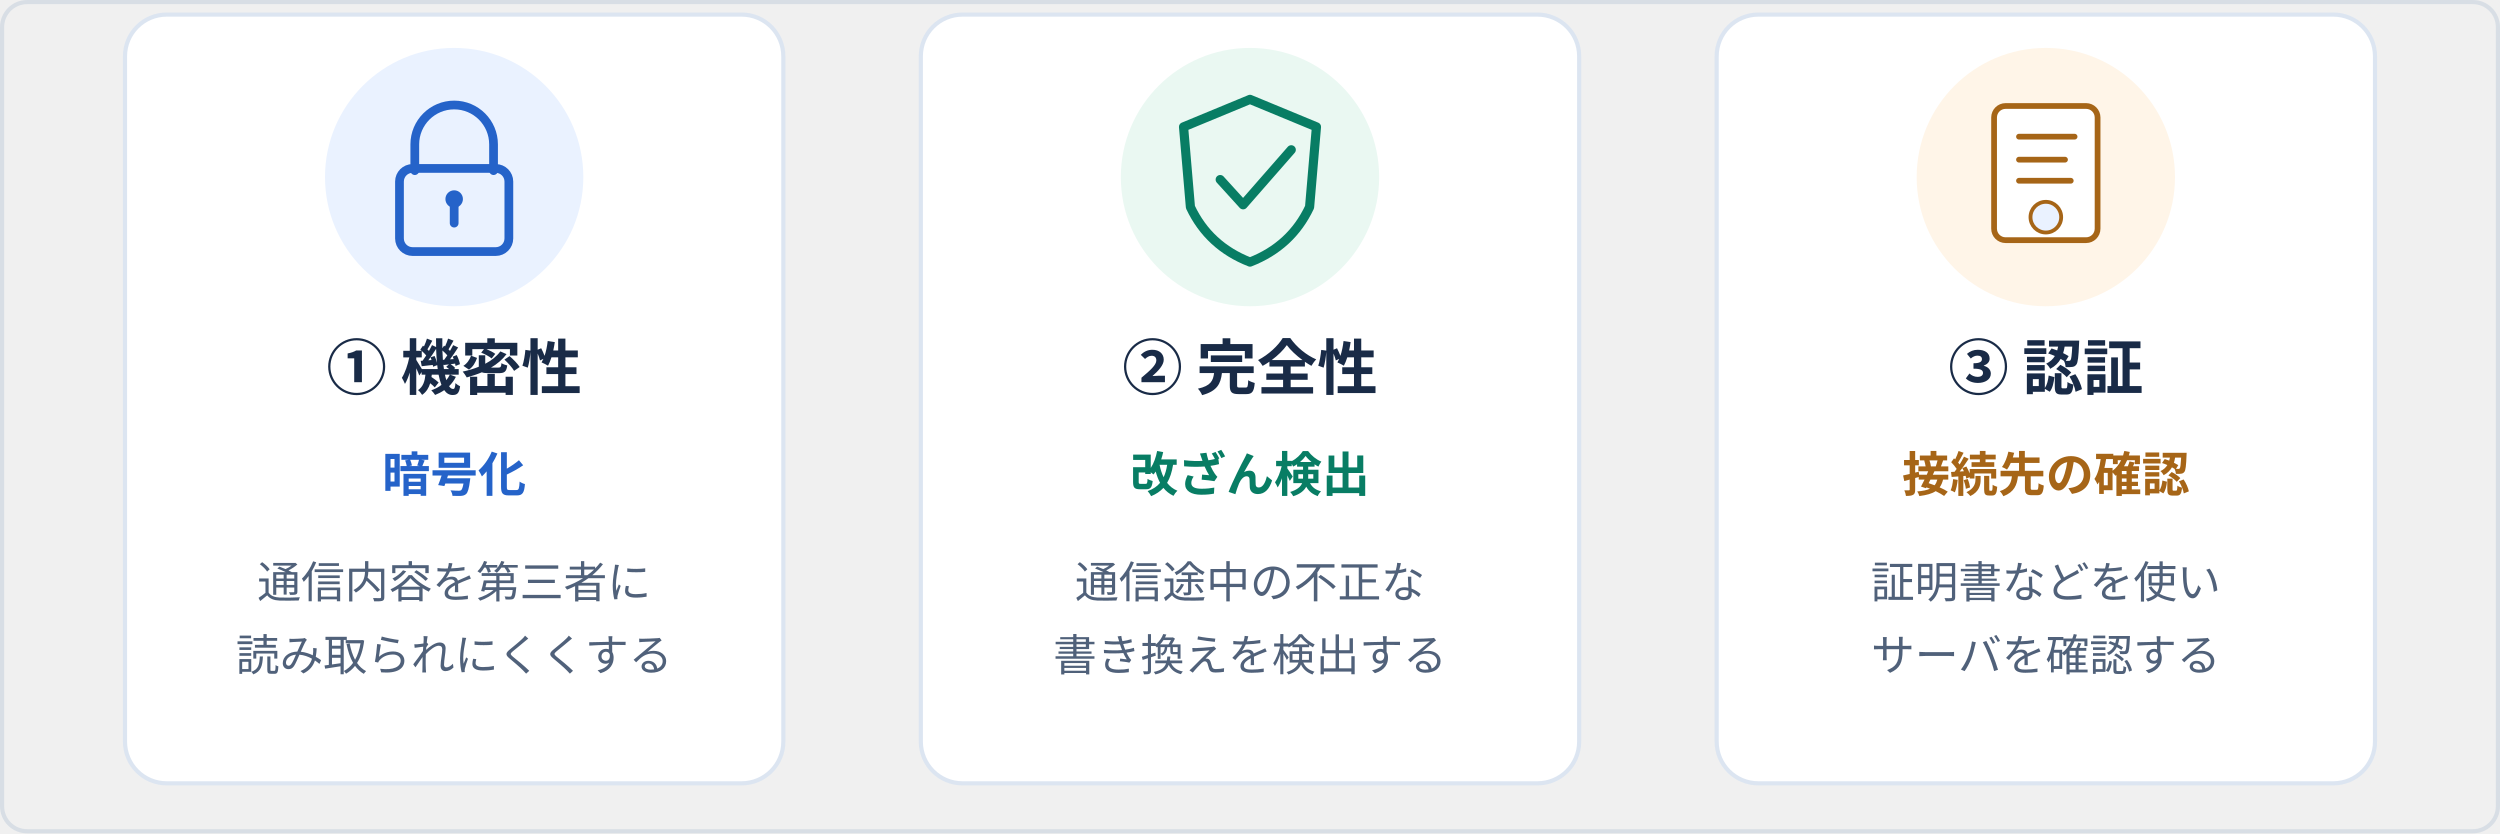
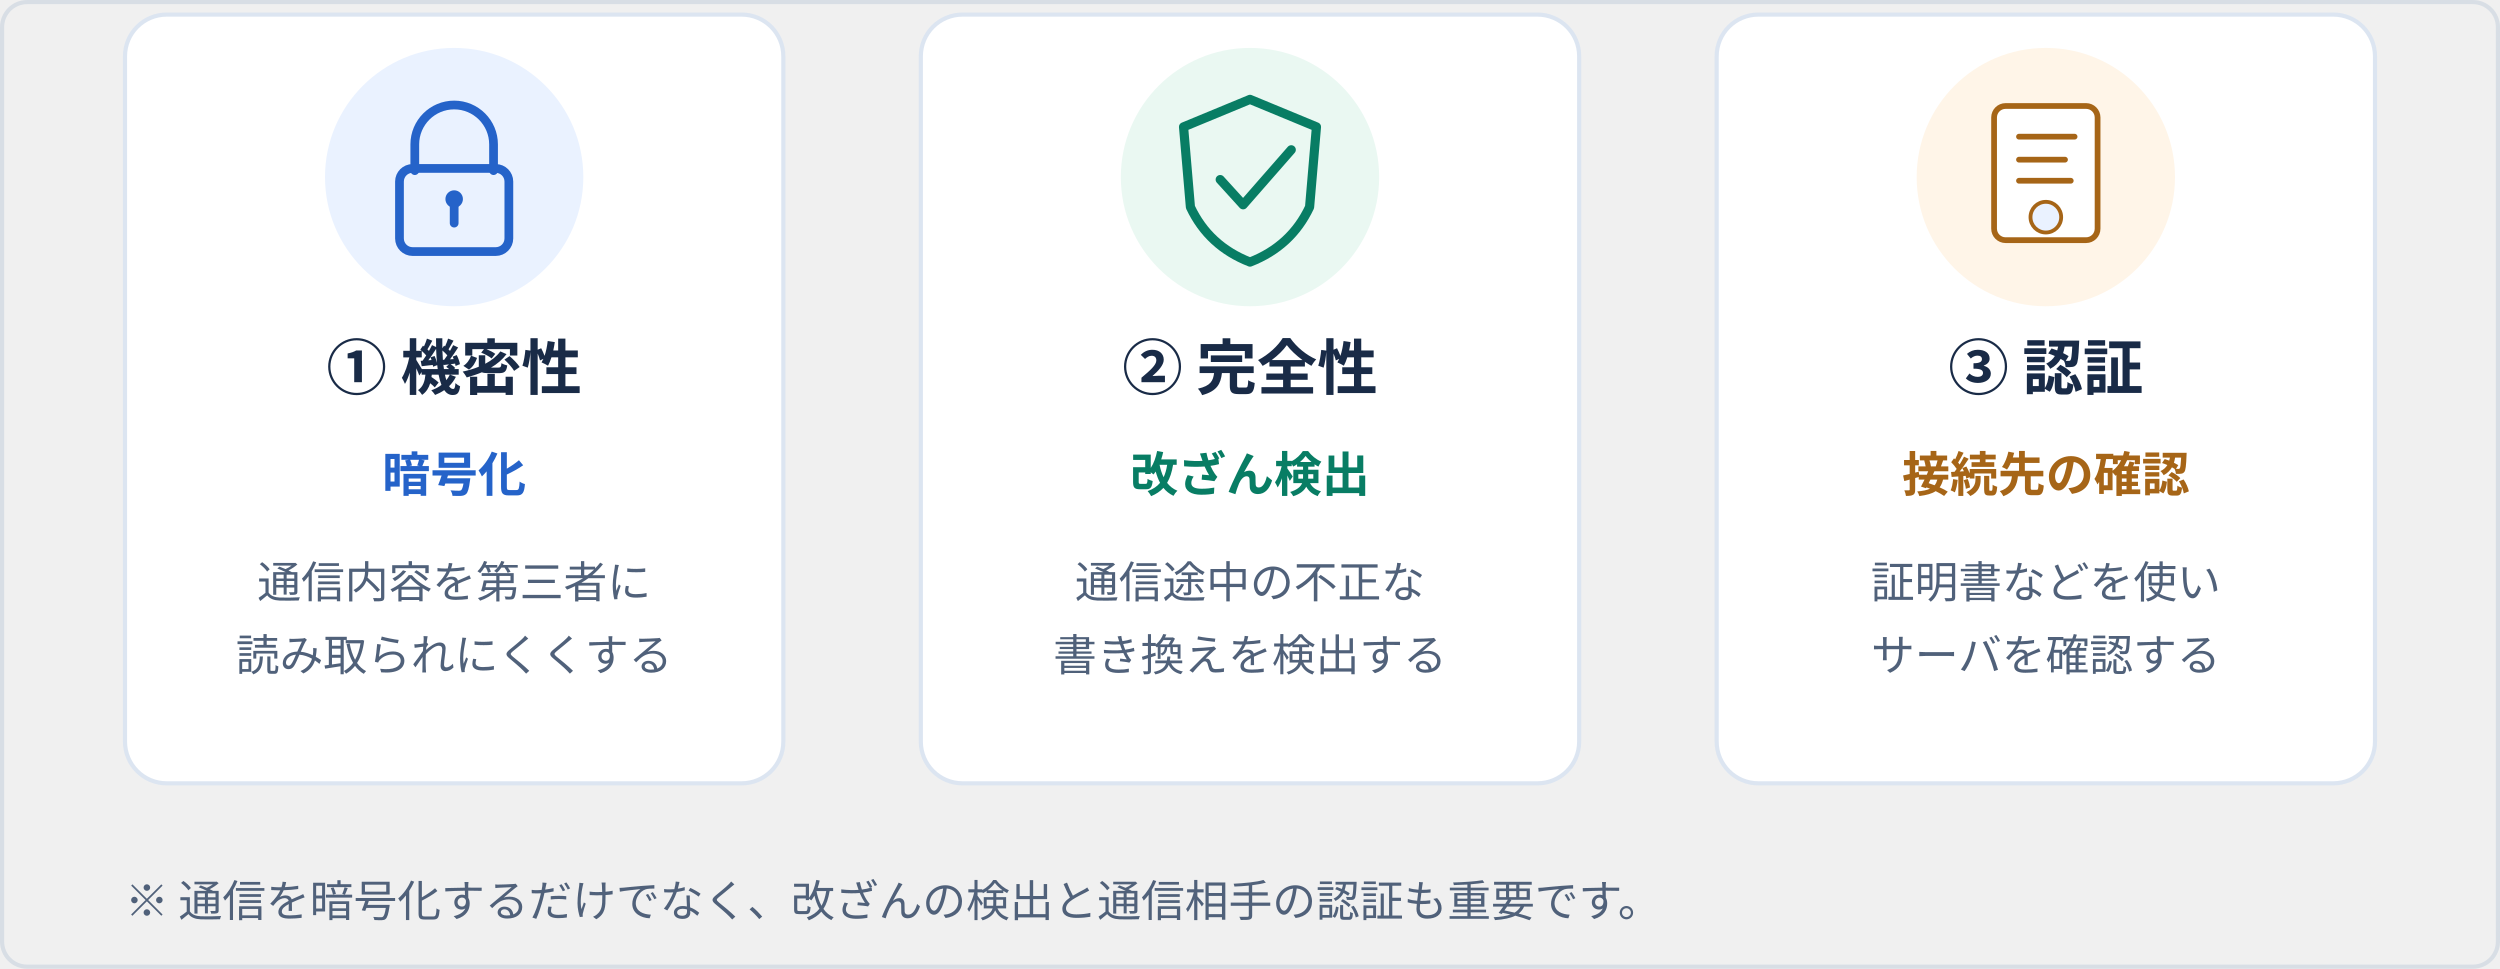
- <svg xmlns="http://www.w3.org/2000/svg" width="1200" height="400" viewBox="0 155 1200 400" role="img" aria-label="TLSの三つの働き：機密性、完全性、認証">
+ <svg xmlns="http://www.w3.org/2000/svg" width="1200" height="465" viewBox="0 155 1200 465" role="img" aria-label="TLSの三つの働き：機密性、完全性、認証">
  <rect x="60" y="162" width="316" height="369" rx="20" fill="#FFFFFF" stroke="#DCE5F1" stroke-width="2" />
  <circle cx="218" cy="240" r="62" fill="#EAF2FF" />
  <g transform="translate(218,239) scale(1.05)">
    <path d="M -18 -2 V -14 A 18 18 0 0 1 18 -14 V -2" fill="none" stroke="#2563C9" stroke-width="4" stroke-linecap="round" stroke-linejoin="round" />
    <rect x="-25" y="-3" width="50" height="38" rx="6" fill="none" stroke="#2563C9" stroke-width="4" />
    <circle cx="0" cy="11" r="4" fill="#2563C9" />
    <line x1="0" y1="14" x2="0" y2="22" stroke="#2563C9" stroke-width="4" stroke-linecap="round" />
  </g>
  <text x="218" y="342" font-size="29" fill="#192B47" font-weight="700" text-anchor="middle" font-family="'Noto Sans CJK JP', 'Yu Gothic', 'Hiragino Kaku Gothic ProN', sans-serif">① 機密性</text>
  <text x="218" y="391" font-size="23" fill="#2563C9" font-weight="700" text-anchor="middle" font-family="'Noto Sans CJK JP', 'Yu Gothic', 'Hiragino Kaku Gothic ProN', sans-serif">暗号化</text>
  <text x="218" y="442" font-size="21" fill="#50617A" font-weight="400" text-anchor="middle" font-family="'Noto Sans CJK JP', 'Yu Gothic', 'Hiragino Kaku Gothic ProN', sans-serif">通信内容を第三者に</text>
  <text x="218" y="477" font-size="21" fill="#50617A" font-weight="400" text-anchor="middle" font-family="'Noto Sans CJK JP', 'Yu Gothic', 'Hiragino Kaku Gothic ProN', sans-serif">読み取られにくくする</text>
  <rect x="442" y="162" width="316" height="369" rx="20" fill="#FFFFFF" stroke="#DCE5F1" stroke-width="2" />
  <circle cx="600" cy="240" r="62" fill="#EAF8F2" />
  <g transform="translate(600,239) scale(1.1)">
    <path d="M 0 -33 L 29 -21 L 26 14 Q 18 31 0 38 Q -18 31 -26 14 L -29 -21 Z" fill="none" stroke="#087D64" stroke-width="4" stroke-linecap="round" stroke-linejoin="round" />
    <path d="M -13 2 L -3 13 L 18 -11" fill="none" stroke="#087D64" stroke-width="4" stroke-linecap="round" stroke-linejoin="round" />
  </g>
  <text x="600" y="342" font-size="29" fill="#192B47" font-weight="700" text-anchor="middle" font-family="'Noto Sans CJK JP', 'Yu Gothic', 'Hiragino Kaku Gothic ProN', sans-serif">② 完全性</text>
  <text x="600" y="391" font-size="23" fill="#087D64" font-weight="700" text-anchor="middle" font-family="'Noto Sans CJK JP', 'Yu Gothic', 'Hiragino Kaku Gothic ProN', sans-serif">改ざん検出</text>
  <text x="600" y="442" font-size="21" fill="#50617A" font-weight="400" text-anchor="middle" font-family="'Noto Sans CJK JP', 'Yu Gothic', 'Hiragino Kaku Gothic ProN', sans-serif">通信途中の不正な</text>
  <text x="600" y="477" font-size="21" fill="#50617A" font-weight="400" text-anchor="middle" font-family="'Noto Sans CJK JP', 'Yu Gothic', 'Hiragino Kaku Gothic ProN', sans-serif">書き換えを検出する</text>
  <rect x="824" y="162" width="316" height="369" rx="20" fill="#FFFFFF" stroke="#DCE5F1" stroke-width="2" />
  <circle cx="982" cy="240" r="62" fill="#FFF5E8" />
  <g transform="translate(982,239) scale(0.92)">
    <rect x="-27" y="-36" width="54" height="70" rx="6" fill="#FFFFFF" stroke="#A66517" stroke-width="3" />
    <line x1="-14" y1="-20" x2="15" y2="-20" stroke="#A66517" stroke-width="3" stroke-linecap="round" />
    <line x1="-14" y1="-8" x2="10" y2="-8" stroke="#A66517" stroke-width="3" stroke-linecap="round" />
    <line x1="-14" y1="3" x2="13" y2="3" stroke="#A66517" stroke-width="3" stroke-linecap="round" />
    <circle cx="0" cy="22" r="8" fill="#EAF2FF" stroke="#A66517" stroke-width="2" />
  </g>
  <text x="982" y="342" font-size="29" fill="#192B47" font-weight="700" text-anchor="middle" font-family="'Noto Sans CJK JP', 'Yu Gothic', 'Hiragino Kaku Gothic ProN', sans-serif">③ 認証</text>
  <text x="982" y="391" font-size="23" fill="#A66517" font-weight="700" text-anchor="middle" font-family="'Noto Sans CJK JP', 'Yu Gothic', 'Hiragino Kaku Gothic ProN', sans-serif">接続先の確認</text>
  <text x="982" y="442" font-size="21" fill="#50617A" font-weight="400" text-anchor="middle" font-family="'Noto Sans CJK JP', 'Yu Gothic', 'Hiragino Kaku Gothic ProN', sans-serif">証明書などを使い</text>
  <text x="982" y="477" font-size="21" fill="#50617A" font-weight="400" text-anchor="middle" font-family="'Noto Sans CJK JP', 'Yu Gothic', 'Hiragino Kaku Gothic ProN', sans-serif">サーバを確認する</text>
-   <rect x="1" y="156" width="1198" height="398" rx="12" fill="none" stroke="#D8DEE5" stroke-width="2" vector-effect="non-scaling-stroke" aria-hidden="true" />
+   <text x="60" y="595" font-size="21" fill="#50617A" font-weight="400" text-anchor="start" font-family="'Noto Sans CJK JP', 'Yu Gothic', 'Hiragino Kaku Gothic ProN', sans-serif">※ 通信を暗号化するだけでなく、改ざんの検出と通信相手の認証も重要です。</text>
+   <rect x="1" y="156" width="1198" height="463" rx="12" fill="none" stroke="#D8DEE5" stroke-width="2" vector-effect="non-scaling-stroke" aria-hidden="true" />
</svg>
